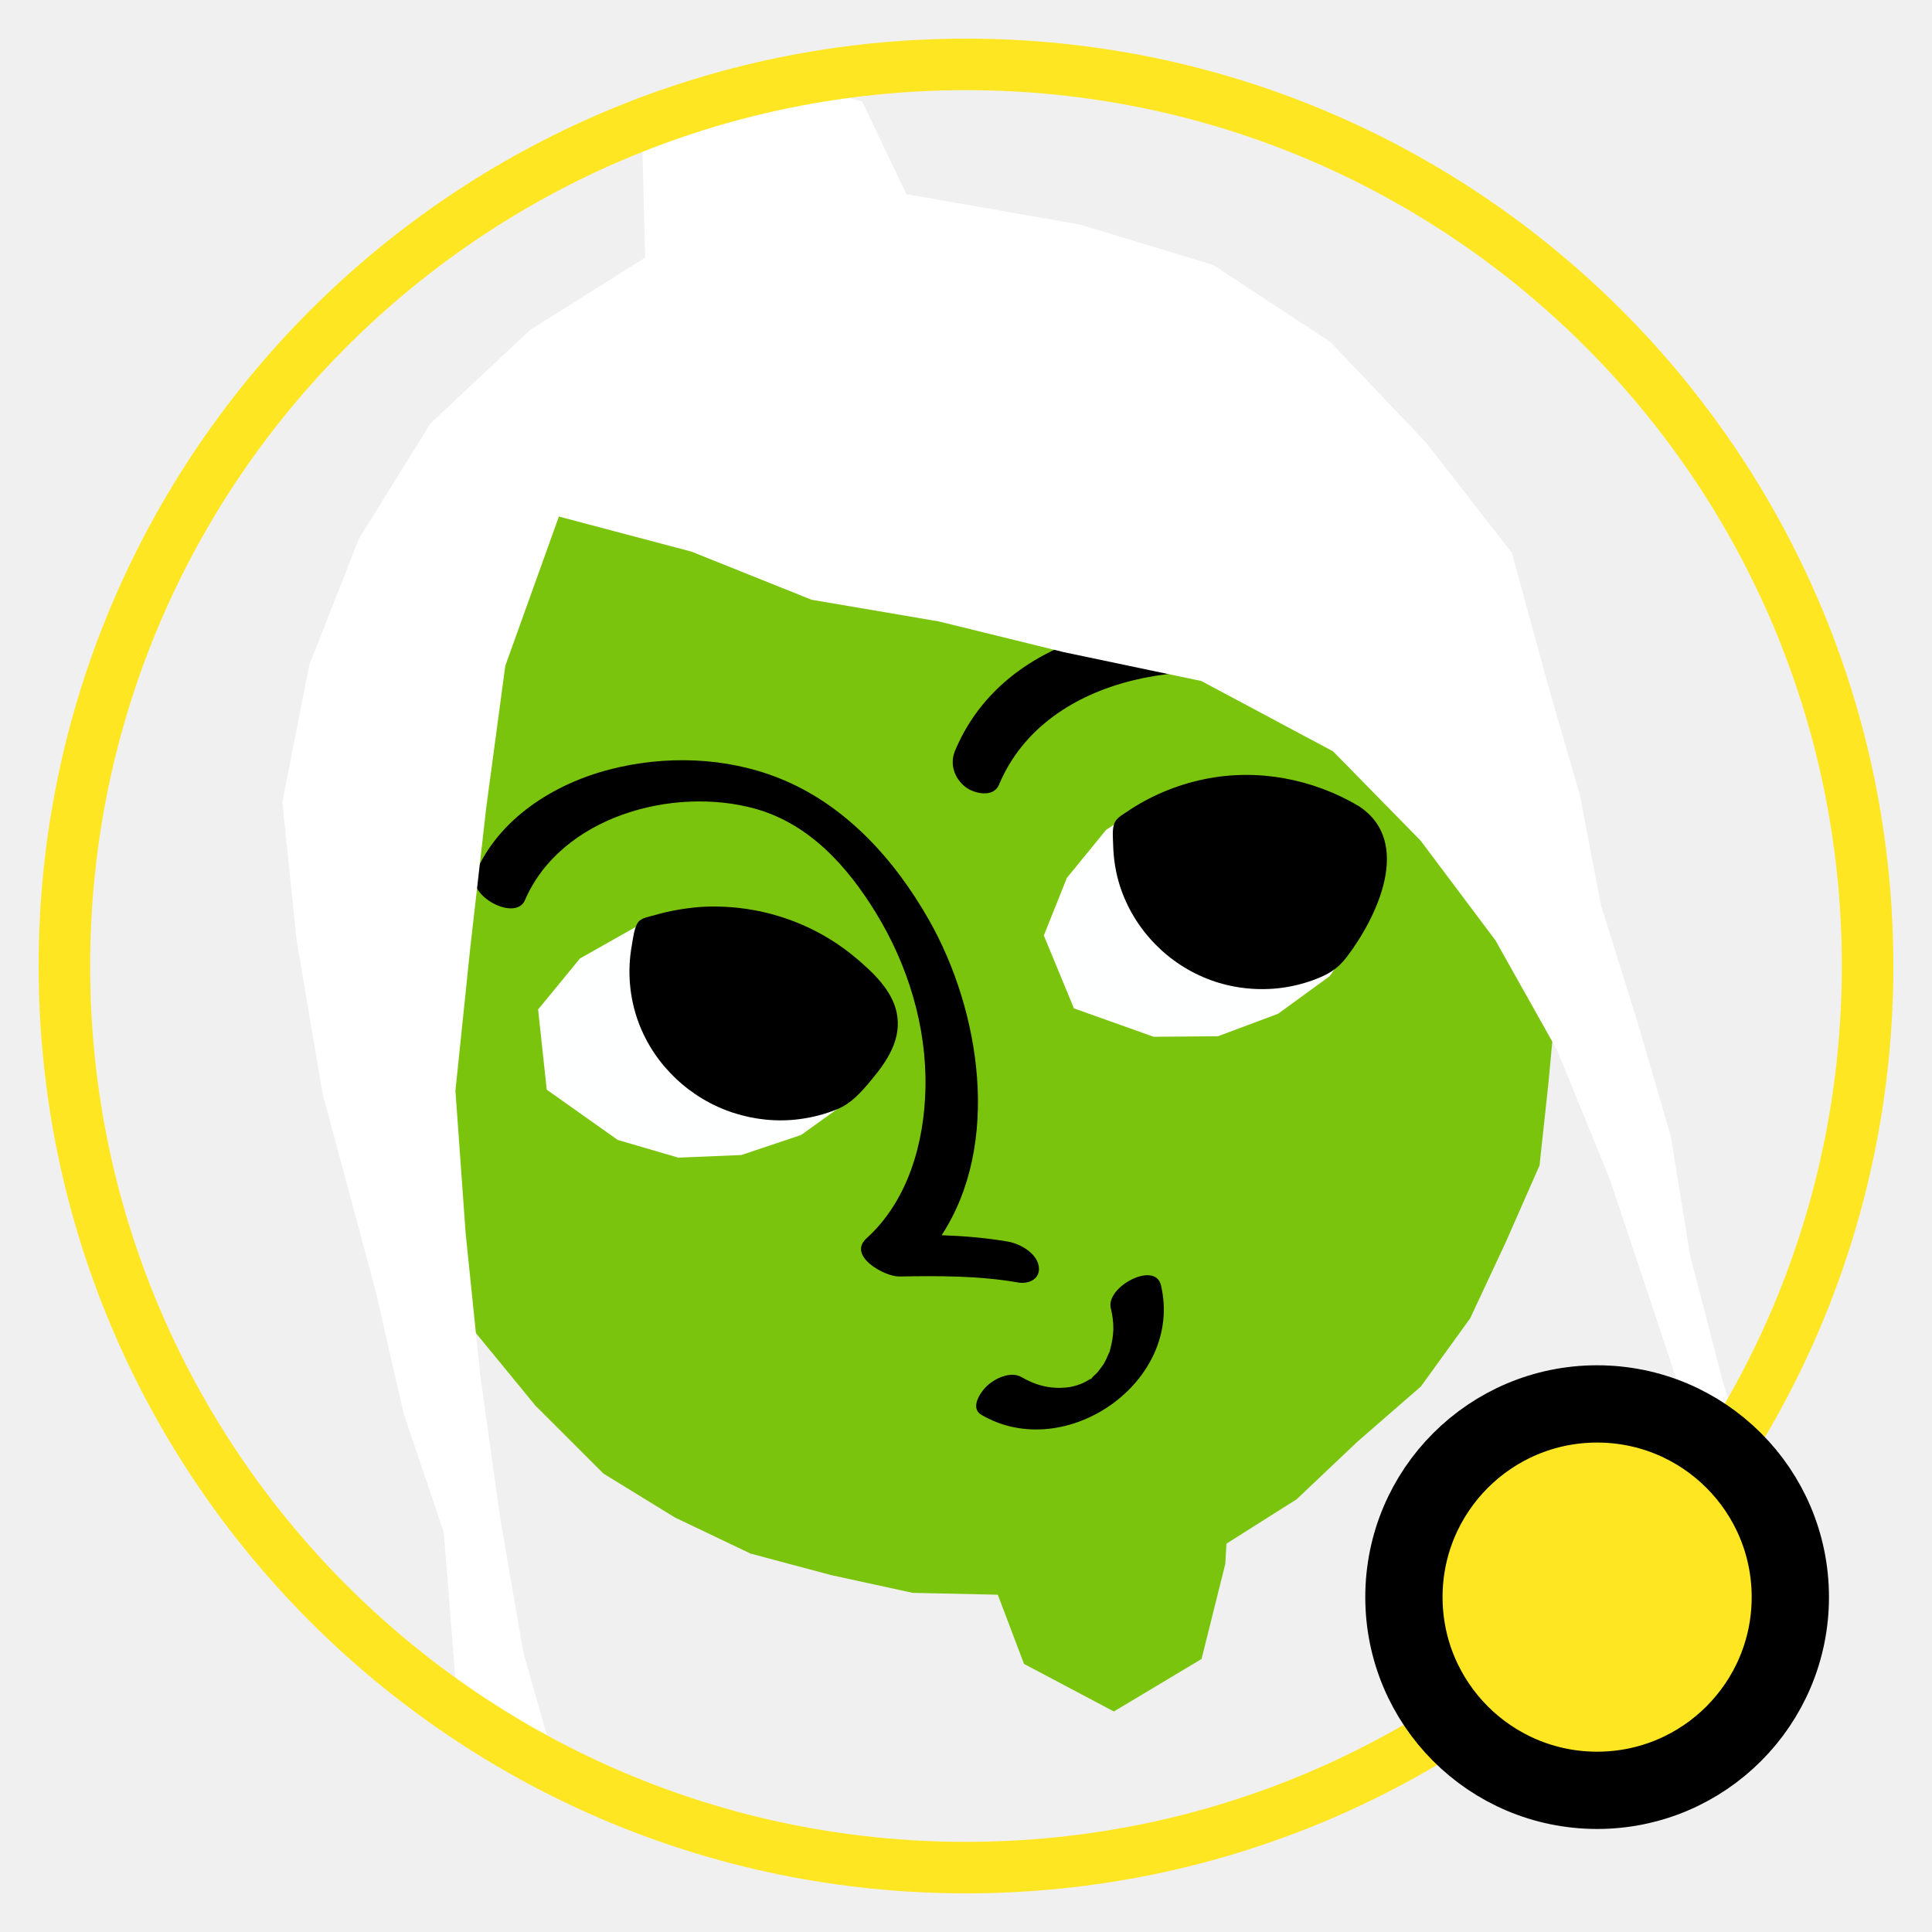
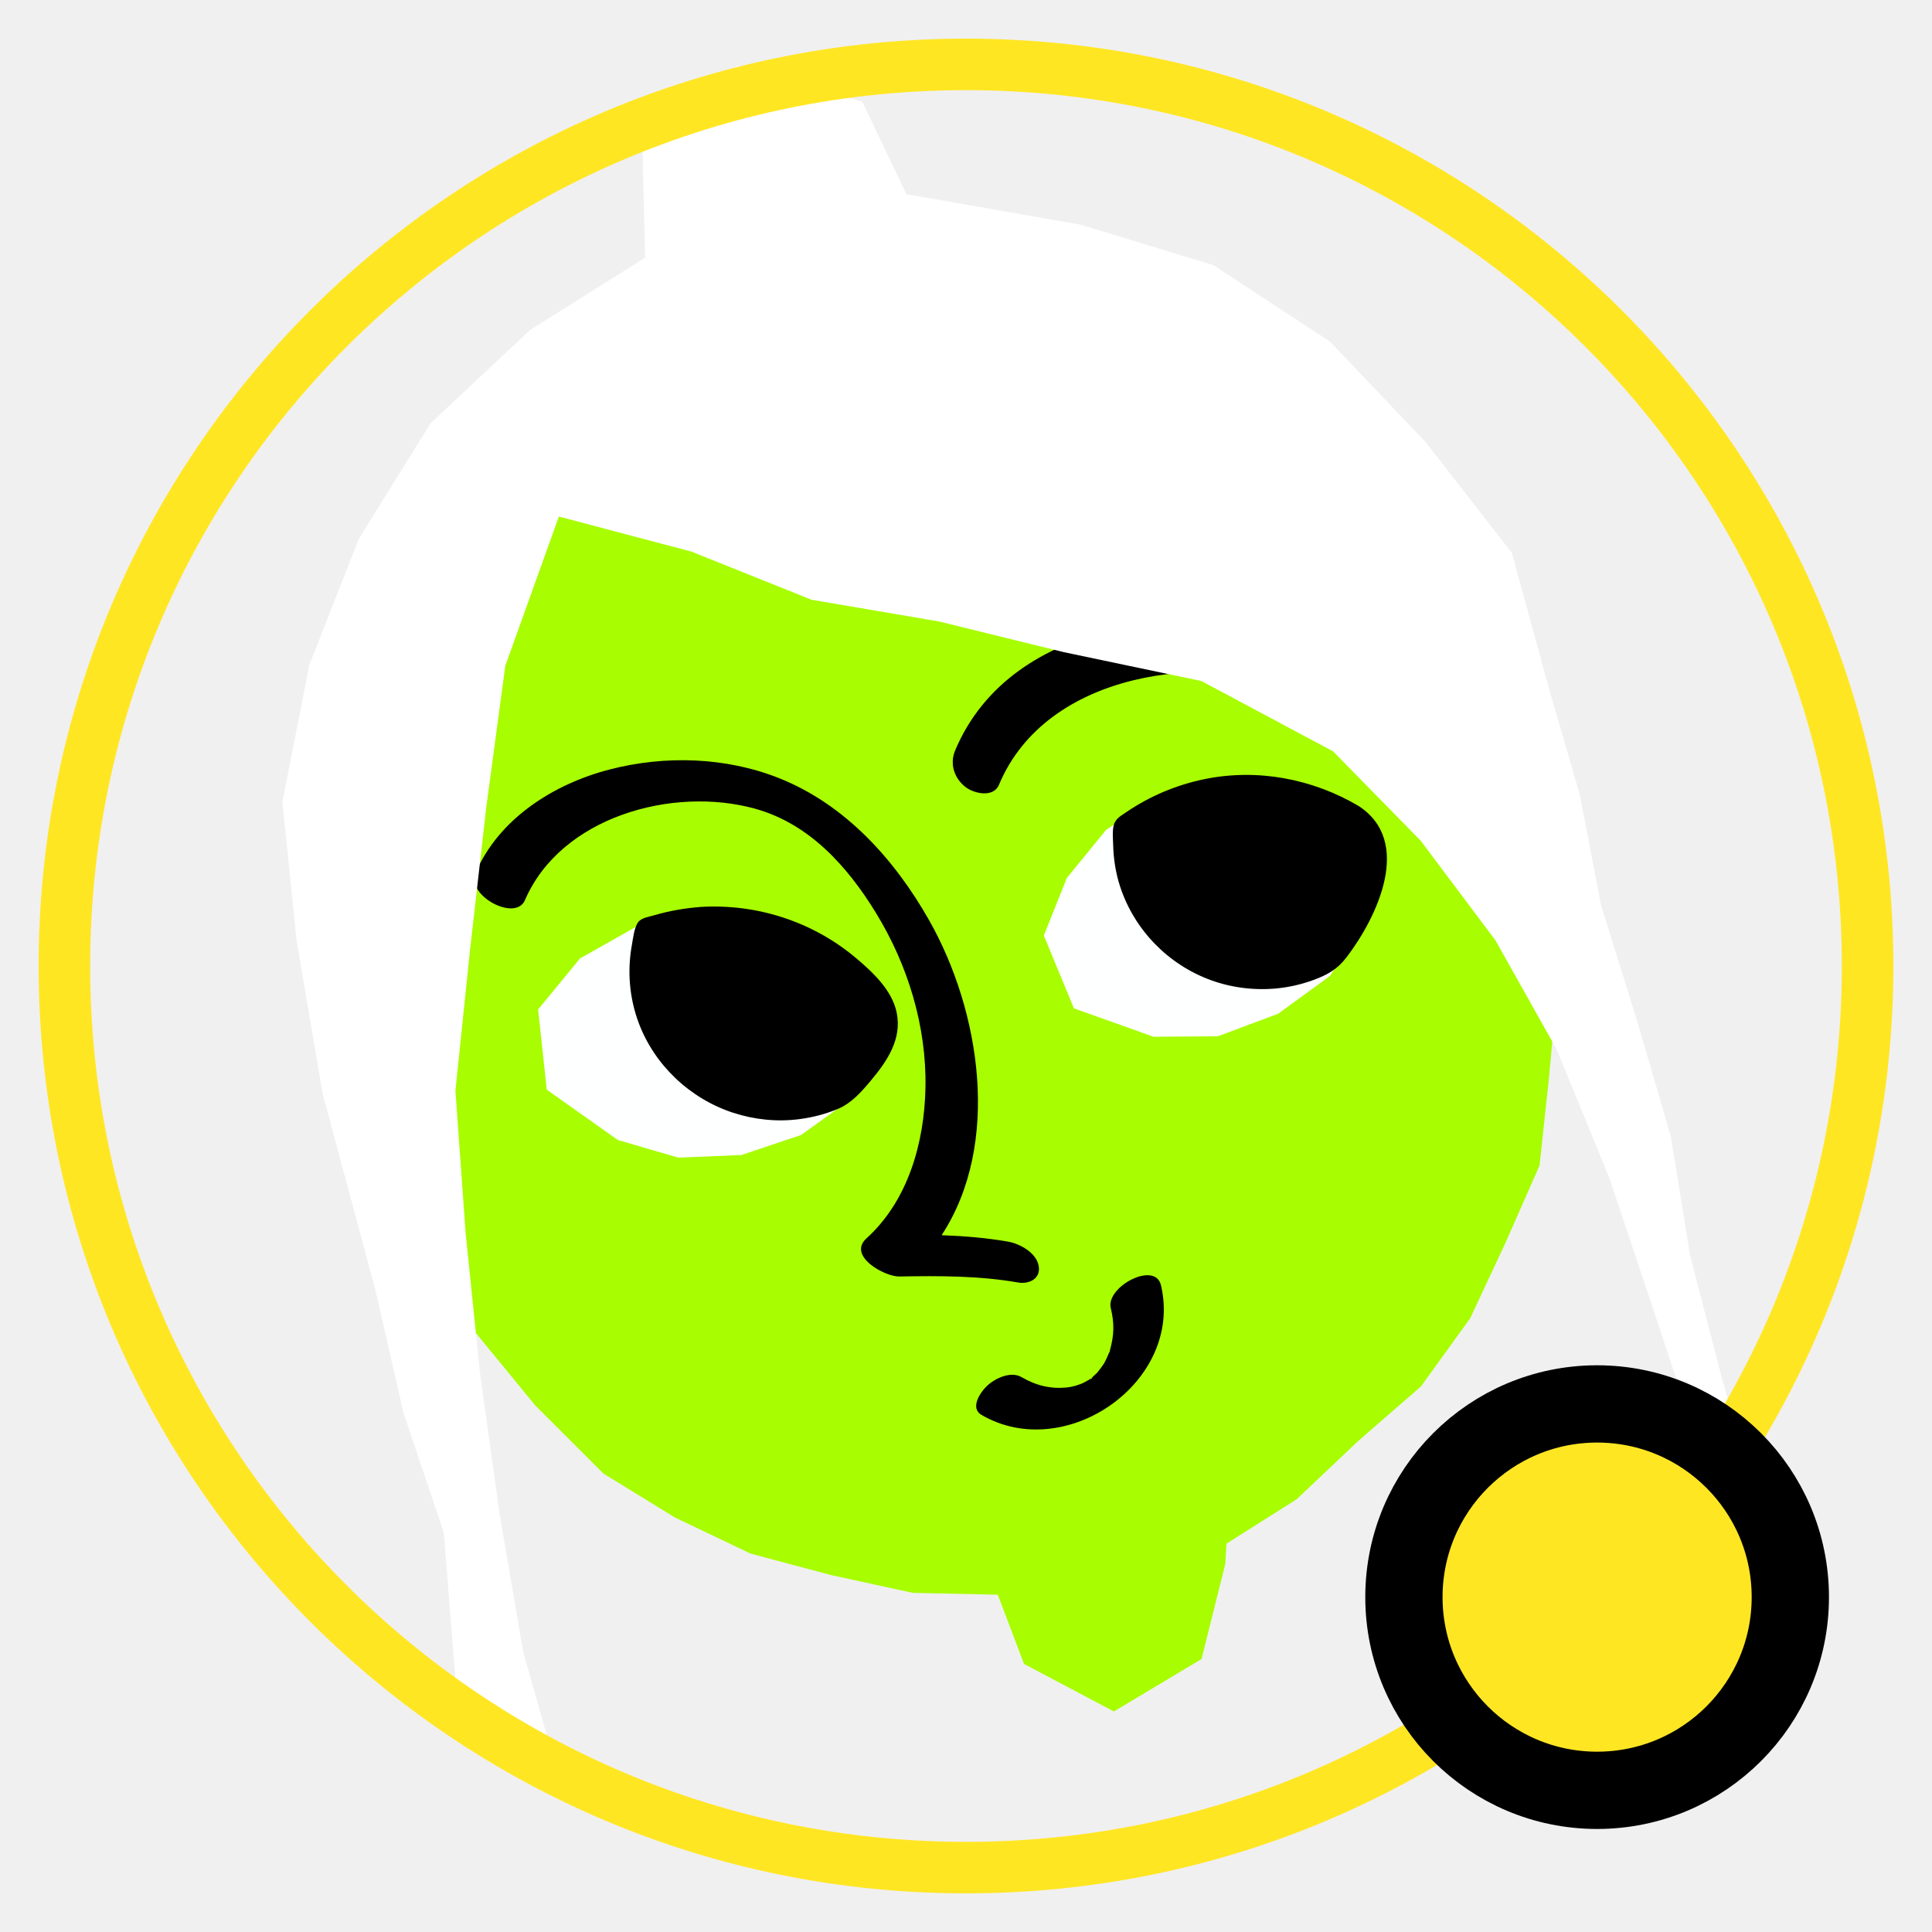
<svg xmlns="http://www.w3.org/2000/svg" height="75" viewBox="0 0 75 75" width="75">
  <g fill="none" fill-rule="evenodd">
    <path d="m7.081 6.373h59.482v74.353h-59.482z" transform="translate(3.26 -5)" />
-     <path d="m48.778 32.236-.553-3.705-.677-3.685-1.441-3.479-2.187-3.057-2.128-2.489-2.631-1.942-2.756-1.734-2.972-1.339-3.006-.951-.701-3.122-3.94-2.141-4.042 2.046-.334 3.52-3.268.9-3.032 1.164-2.76 1.728-2.612 1.972-2.137 2.483-1.89 2.676-1.386 2.972-.79 3.169-.687 3.192-.222 4.195.475 4.183.067 3.724.875 3.636 1.599 3.374 1.925 3.201 2.283 2.328 2.505 2.066 2.835 1.569 2.907 1.435 3.187.869.338 2.853 2.938 2.635 3.795-1.153 1.785-3.353.237-.758 3.061-1.013 2.838-1.602 2.901-1.479 2.495-2.104 2.051-2.528 1.998-2.579 1.125-3.064 1.068-3.052.49-3.2.185-4.174z" fill="#7bc40d" transform="matrix(.9702957 -.2419219 .2419219 .9702957 3.326719 7.873382)" />
+     <path d="m48.778 32.236-.553-3.705-.677-3.685-1.441-3.479-2.187-3.057-2.128-2.489-2.631-1.942-2.756-1.734-2.972-1.339-3.006-.951-.701-3.122-3.94-2.141-4.042 2.046-.334 3.52-3.268.9-3.032 1.164-2.76 1.728-2.612 1.972-2.137 2.483-1.89 2.676-1.386 2.972-.79 3.169-.687 3.192-.222 4.195.475 4.183.067 3.724.875 3.636 1.599 3.374 1.925 3.201 2.283 2.328 2.505 2.066 2.835 1.569 2.907 1.435 3.187.869.338 2.853 2.938 2.635 3.795-1.153 1.785-3.353.237-.758 3.061-1.013 2.838-1.602 2.901-1.479 2.495-2.104 2.051-2.528 1.998-2.579 1.125-3.064 1.068-3.052.49-3.2.185-4.174z" fill="#a8fd00" transform="matrix(.9702957 -.2419219 .2419219 .9702957 3.326719 7.873382)" />
    <g transform="matrix(.9702957 -.2419219 .2419219 .9702957 3.451793 8.375025)">
      <path d="m42.354 27.666c-4.131-2.806-11.355-3.939-14.752.616-.334.447-.292 1.034.054 1.472.257.325.946.674 1.28.225 2.852-3.823 9.031-3.08 12.577-.672 1.177.8 1.82-.977.841-1.641m-17.368 19.608c-.784-.347-1.607-.626-2.442-.866 3.107-2.877 3.57-8.078 2.489-11.975-.727-2.618-2.073-5.15-4.312-6.762-1.814-1.305-4.094-1.945-6.317-1.923-2.233.022-4.618.807-6.012 2.637-.58.762 1.044 2.225 1.602 1.492 2.136-2.806 6.638-2.916 9.523-1.29 1.902 1.074 2.941 3.034 3.58 5.062.714 2.266.846 4.741.226 7.044-.555 2.059-1.71 4.095-3.641 5.13-.893.48.329 1.615.878 1.742 1.488.343 3.016.719 4.418 1.341.403.18.901.069.934-.43.036-.519-.499-1.012-.926-1.202" fill="#000" />
      <path d="m42.401 34.771-3.06-2.348-2.21-.625-2.296.091-2.286.794-1.933 1.445-1.407 1.95.449 3.028 2.734 1.818 2.427.585 2.479-.282 2.312-.938 2.45-2.307z" fill="#feffff" />
      <path d="m42.285 34.16c-1.486-1.465-3.467-2.376-5.56-2.462-1.11-.046-2.222.126-3.261.513-.216.08-.426.129-.557.323-.136.203-.183.544-.235.778-.12.54-.17 1.091-.13 1.642.129 1.77 1.08 3.396 2.553 4.385.72.483 1.55.797 2.408.923.479.07.973.077 1.454.024.584-.065.993-.18 1.452-.546 1.523-1.217 3.599-3.726 1.876-5.58" fill="#000" />
      <path d="m22.686 36.714-1.484-2.234-2.092-1.696-2.559-.854-2.557-.027-2.474.685-2.055 1.528-.428 3.101 2.203 2.562 2.115 1.235 2.4.493 2.437-.194 2.214-.879 1.829-1.49z" fill="#feffff" />
      <path d="m21.926 35.17c-1.29-1.787-3.23-2.993-5.392-3.393-.597-.098-1.2-.145-1.805-.119-.2.008-.507-.027-.671.107-.206.167-.35.568-.456.805-.424.935-.591 1.974-.474 2.996.2 1.748 1.228 3.342 2.717 4.274.734.459 1.57.762 2.43.86.51.06 1.021.055 1.529-.02.578-.085 1.056-.418 1.524-.759.798-.581 1.572-1.271 1.614-2.323.035-.885-.517-1.737-1.016-2.428m6.306 15.569c-.007.621-.123 1.042-.429 1.587-.115.206.09-.104-.054.08-.05.062-.093.126-.143.187-.041.05-.085.099-.128.148-.06.068-.116.11-.018.022-.117.106-.238.202-.363.298.105-.08.102-.063-.006-.001l-.207.115c-.17.092-.031.062.015-.005-.02.03-.19.073-.223.085-.038.012-.258.06-.09.03.173-.031-.102.016-.136.023-.067.012-.135.02-.203.03.248-.036-.02-.004-.062-.003-.093.002-.185.001-.277-.005.126.008-.04-.005-.087-.012-.609-.09-1.126-.354-1.597-.812-.354-.347-1.041-.203-1.422.025-.293.176-.817.655-.445 1.018 2.703 2.635 7.933.655 7.979-3.198.012-.984-2.094-.459-2.104.388" fill="#000" />
      <path d="m37.255 9.643-6.26-2.778-.795-3.901-4.393-2.514-4.296 2.08-.954 4.272-5.008 1.642-4.629 2.582-3.791 3.683-3.044 4.279-2.303 4.907-.767 5.364-.457 6.016.144 7.911-.096 4.873.395 4.87-.992 5.947 3.023 4.377-.162-5.058.407-5.459.582-5.445.775-5.425.954-5.466 1.893-5.222 1.933-5.17 2.043-5.145 3.42-5.119 4.668 2.568 4.068 2.939 4.594 2.014 4.42 2.331 4.903 2.376 4.301 3.884 2.461 4.188 1.882 4.459 1.286 4.696.772 5.323.424 5.362.47 6.355 1.662 1.921-.195-4.98-.046-4.978.392-4.677-.186-4.68-.273-4.682.239-4.332-.164-4.333-.124-5.436-2.203-4.973-2.662-4.691-3.677-3.98z" fill="#fff" />
    </g>
    <circle cx="37.5" cy="37.5" r="35" stroke="#ffe623" stroke-width="2" />
    <circle cx="62" cy="62" fill="#ffe623" r="7.5" stroke="#000" stroke-width="3" />
  </g>
</svg>
